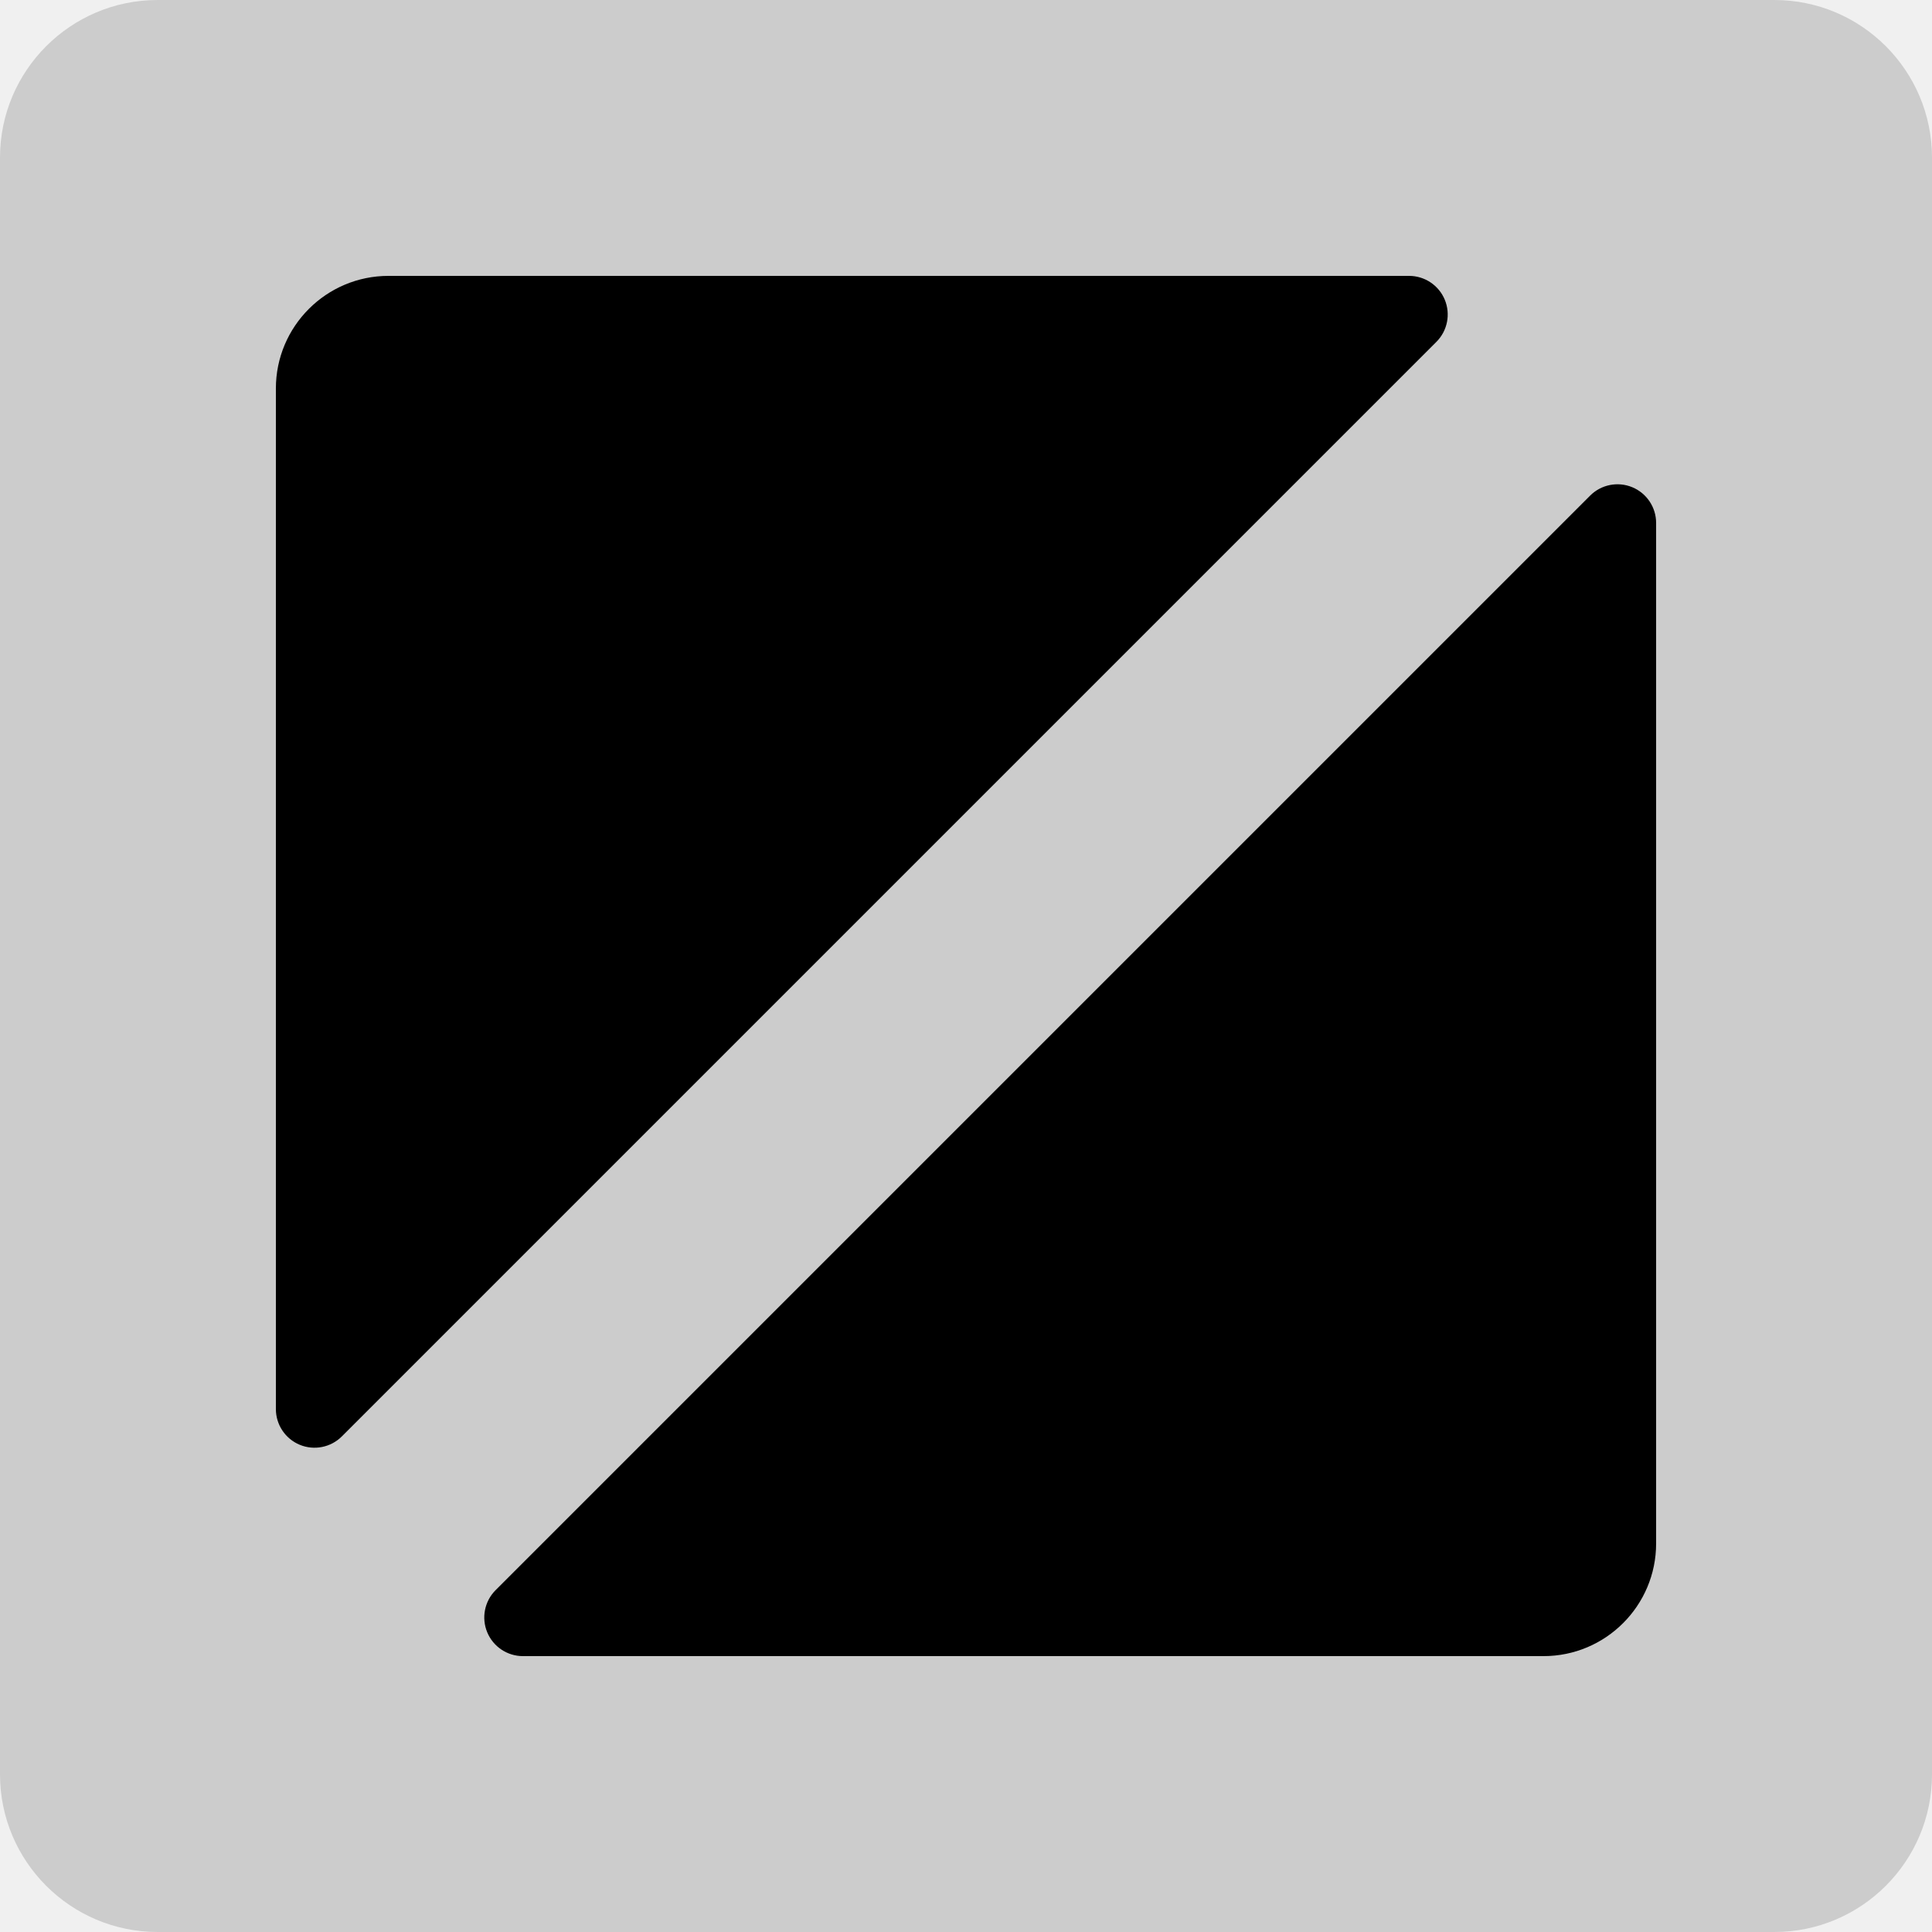
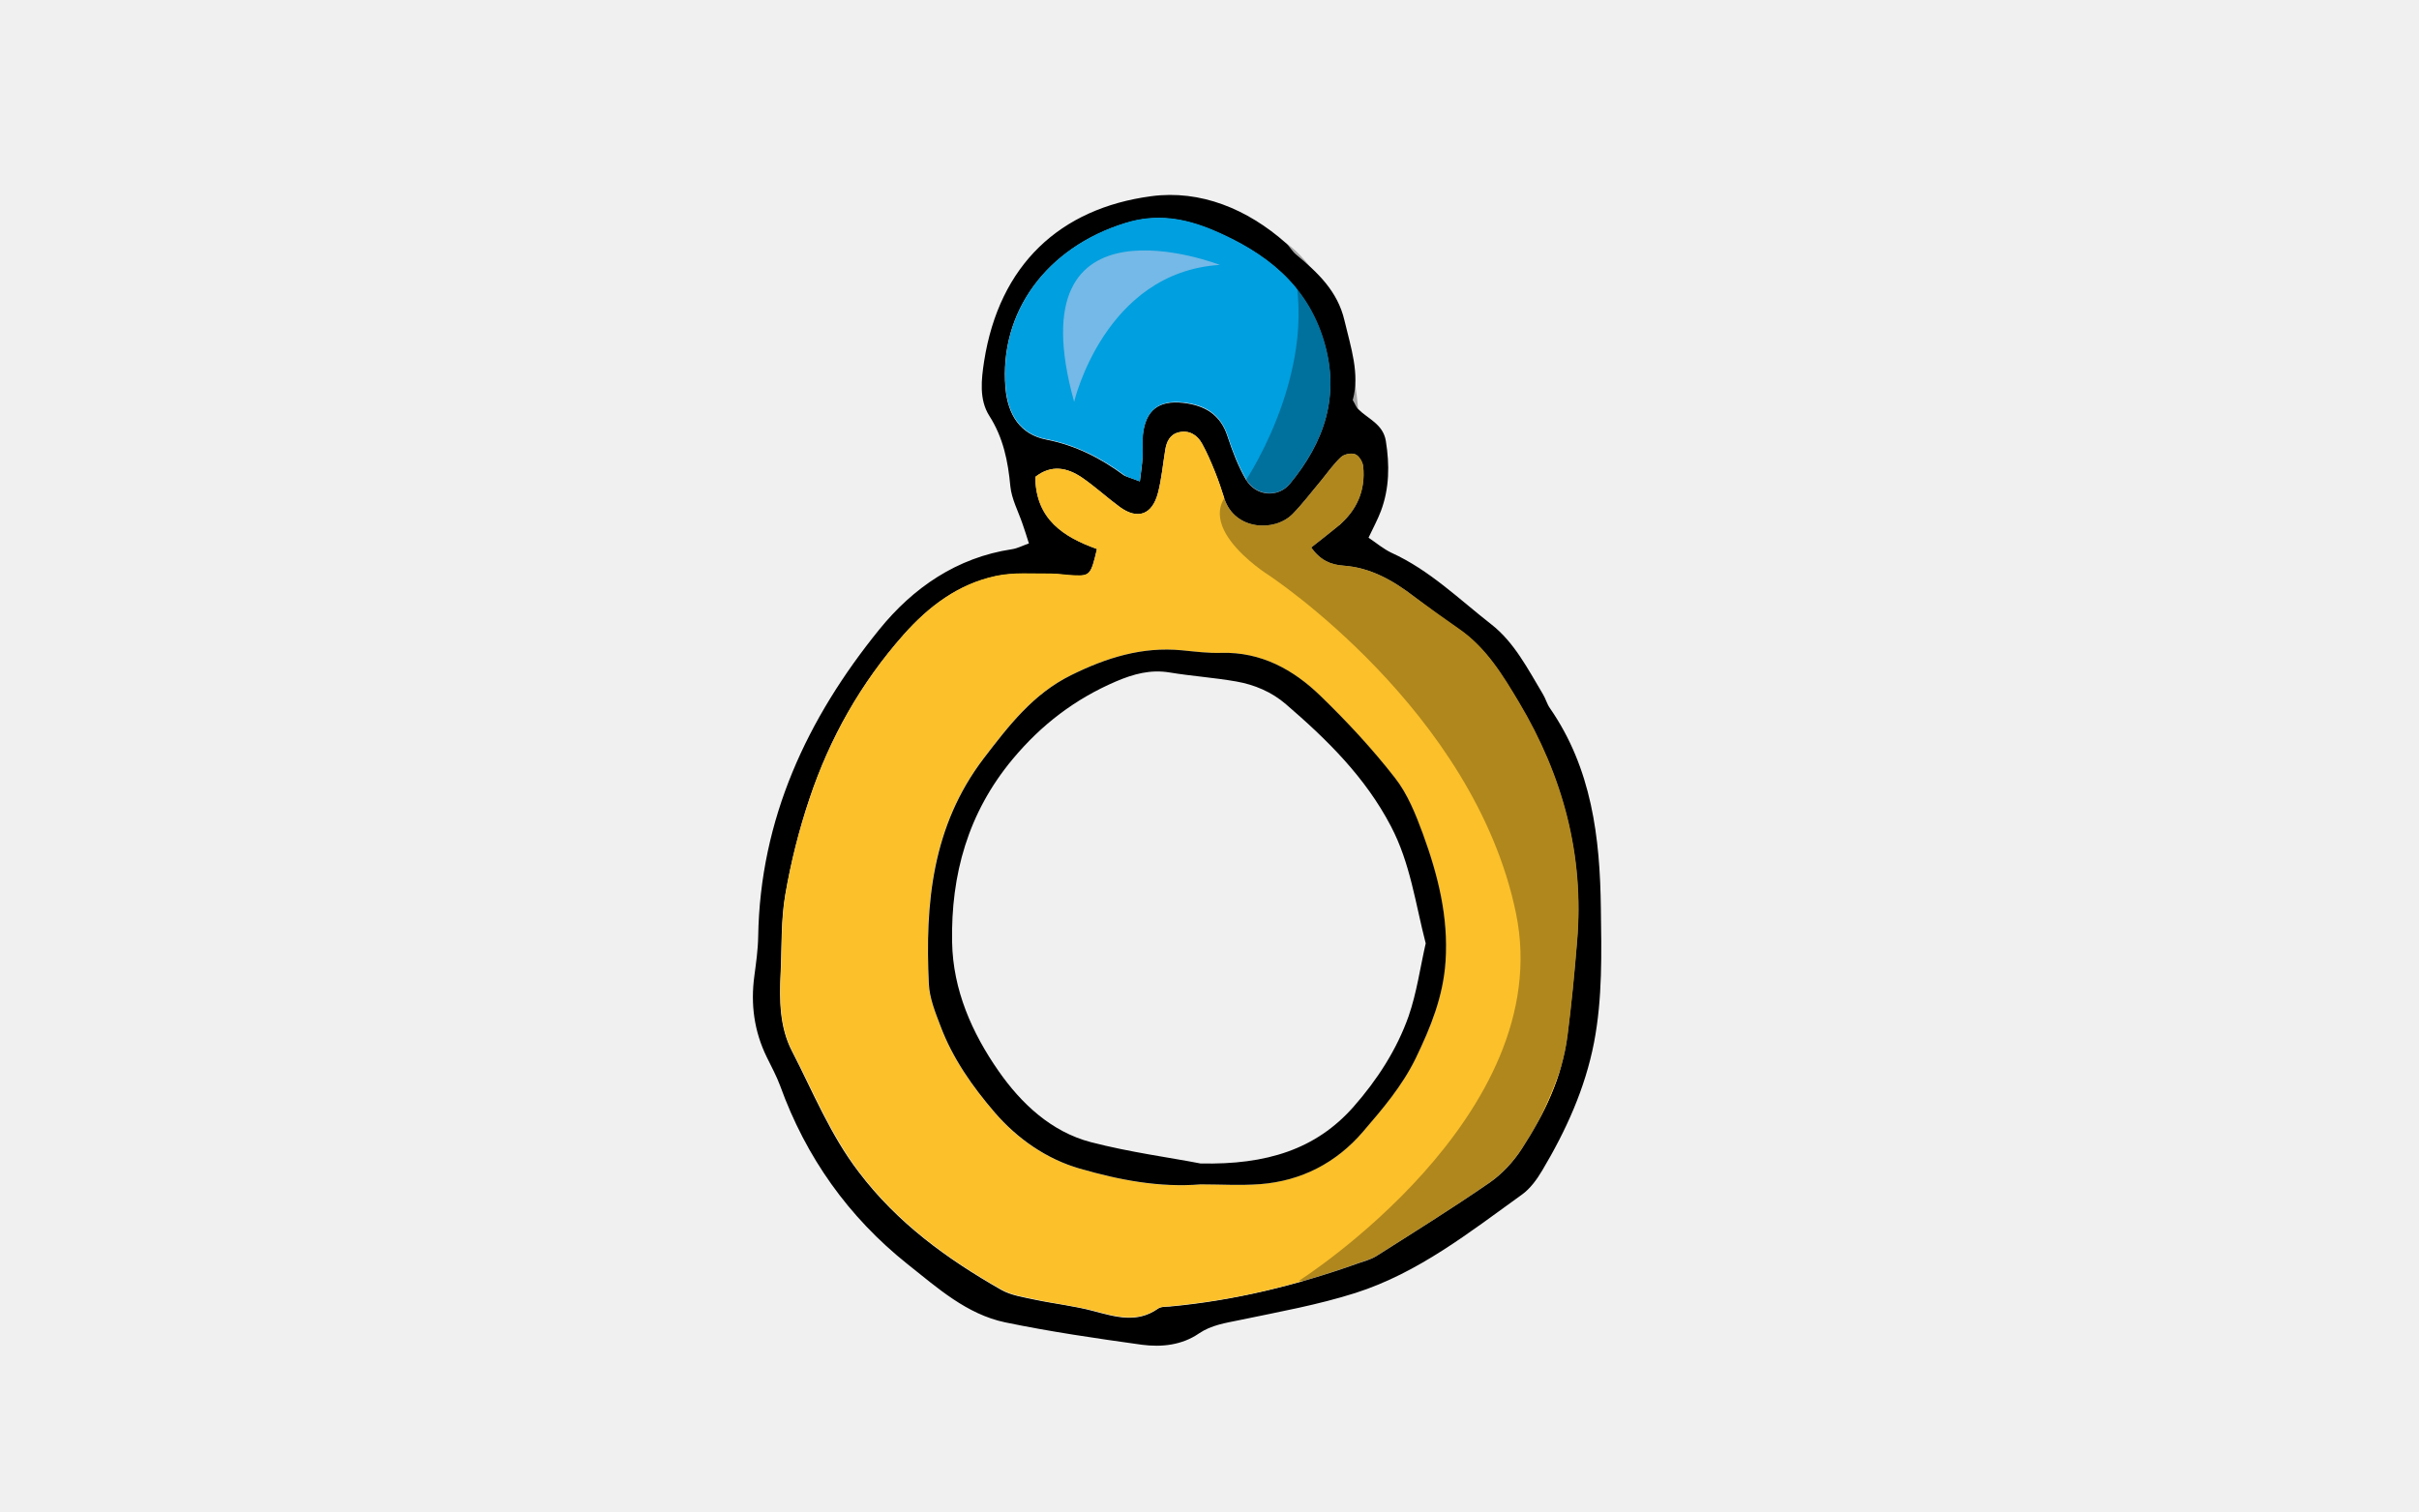
- <svg xmlns="http://www.w3.org/2000/svg" width="100%" height="100%" viewBox="0 0 200 200" version="1.1" xml:space="preserve" style="fill-rule:evenodd;clip-rule:evenodd;stroke-linejoin:round;stroke-miterlimit:2;">
-   <path d="M200,16.318c0,-9.006 -7.312,-16.318 -16.318,-16.318l-167.364,0c-9.006,0 -16.318,7.312 -16.318,16.318l0,167.364c0,9.006 7.312,16.318 16.318,16.318l167.364,0c9.006,0 16.318,-7.312 16.318,-16.318l0,-167.364Z" style="fill-opacity:0.15;" />
-   <path d="M164.612,51.304c1.144,-1.144 2.865,-1.486 4.36,-0.867c1.494,0.619 2.469,2.078 2.469,3.696c0,27.734 0,105.65 0,105.65c0,6.434 -5.224,11.658 -11.658,11.658l-105.65,0c-1.618,0 -3.077,-0.975 -3.696,-2.469c-0.619,-1.495 -0.277,-3.216 0.867,-4.36c22.058,-22.058 91.25,-91.25 113.308,-113.308Zm-18.745,-22.745c1.618,0 3.077,0.975 3.696,2.469c0.619,1.495 0.277,3.216 -0.867,4.36c-22.058,22.058 -91.25,91.25 -113.308,113.308c-1.144,1.144 -2.865,1.486 -4.36,0.867c-1.494,-0.619 -2.469,-2.078 -2.469,-3.696c0,-27.734 0,-105.65 0,-105.65c0,-6.434 5.224,-11.658 11.658,-11.658l105.65,0Z" />
+ <svg xmlns="http://www.w3.org/2000/svg" version="1.1" id="Capa_1" x="0px" y="0px" viewBox="0 0 113.39 70.87" style="enable-background:new 0 0 113.39 70.87;" xml:space="preserve">
+   <style type="text/css">
+ 	.st0{fill:#FCF8CA;}
+ 	.st1{fill:#5B9991;}
+ 	.st2{fill:#AC8E64;}
+ 	.st3{fill:#91714C;}
+ 	.st4{fill:#A3CAC9;}
+ 	.st5{fill:#FFFFFF;}
+ 	.st6{opacity:0.2;fill:#FFFFFF;}
+ 	.st7{opacity:0.3;fill:#FFFFFF;}
+ 	.st8{fill:#252723;}
+ 	.st9{fill:#BE4741;stroke:#252723;stroke-width:0.75;stroke-linecap:round;stroke-linejoin:round;stroke-miterlimit:10;}
+ 	.st10{opacity:0.2;}
+ 	.st11{filter:url(#Adobe_OpacityMaskFilter);}
+ 	.st12{mask:url(#SVGID_1_);}
+ 	.st13{filter:url(#Adobe_OpacityMaskFilter_1_);}
+ 	.st14{mask:url(#SVGID_2_);}
+ 	.st15{opacity:0.5;}
+ 	.st16{filter:url(#Adobe_OpacityMaskFilter_2_);}
+ 	.st17{mask:url(#SVGID_3_);}
+ 	.st18{filter:url(#Adobe_OpacityMaskFilter_3_);}
+ 	.st19{mask:url(#SVGID_4_);}
+ 	.st20{filter:url(#Adobe_OpacityMaskFilter_4_);}
+ 	.st21{mask:url(#SVGID_5_);}
+ 	.st22{fill:#BF5135;}
+ 	.st23{fill:#BB3C39;}
+ 	.st24{fill:#C46442;}
+ 	.st25{fill:#D7E9F7;}
+ 	.st26{fill:#C59550;}
+ 	.st27{fill:#62452F;}
+ 	.st28{fill:#CEAD80;}
+ 	.st29{fill:#C4A662;}
+ 	.st30{opacity:0.5;fill:#FFFFFF;}
+ 	.st31{fill:#86572A;}
+ 	.st32{fill:#ECD1B5;}
+ 	.st33{fill:#929252;}
+ 	.st34{fill:#D08834;}
+ 	.st35{fill:#77A1D0;}
+ 	.st36{fill:#C3B54E;}
+ 	.st37{fill:#C3C7C8;}
+ 	.st38{fill:#9F713E;}
+ 	.st39{opacity:0.51;fill:#CA9D71;}
+ 	.st40{fill:#50412A;}
+ 	.st41{fill:#DAA243;}
+ 	.st42{fill:#92B751;}
+ 	.st43{fill:#B71C32;}
+ 	.st44{fill:#E9C76C;}
+ 	.st45{fill:#A16F49;}
+ 	.st46{fill:#BA9766;}
+ 	.st47{fill:#989DC4;}
+ 	.st48{fill:#72A1B2;}
+ 	.st49{fill:#C08C5B;}
+ 	.st50{fill:#D18AA9;}
+ 	.st51{fill:#E2B99F;}
+ 	.st52{fill:#FBEB2A;}
+ 	.st53{fill:#C86E94;}
+ 	.st54{fill:#D4CEB5;}
+ 	.st55{fill:#C4633E;}
+ 	.st56{fill:#EBC844;}
+ 	.st57{fill:#E4D79D;}
+ 	.st58{fill:#65686F;}
+ 	.st59{fill:#FBEE6F;}
+ 	.st60{fill:#473F30;}
+ 	.st61{fill:#904D2E;}
+ 	.st62{fill:#962927;}
+ 	.st63{fill:#D39182;}
+ 	.st64{opacity:0.33;fill:#FFFFFF;}
+ 	.st65{opacity:0.51;fill:#B8A458;}
+ 	.st66{fill:#7E7B9B;}
+ 	.st67{fill:#C3AAC5;}
+ 	.st68{fill:#584D73;}
+ 	.st69{opacity:0.58;fill:#584D73;}
+ 	.st70{fill:#FCF72A;}
+ 	.st71{fill:#FBC02A;}
+ 	.st72{fill:#009FDF;}
+ 	.st73{fill:#74B9E7;}
+ 	.st74{opacity:0.3;}
+ 	.st75{fill:#222221;}
+ </style>
+   <g>
+     <path d="M48.23,25.48c-0.11-0.35-0.2-0.64-0.3-0.92c-0.2-0.59-0.51-1.16-0.57-1.76c-0.11-1.18-0.33-2.28-0.99-3.31   c-0.48-0.76-0.37-1.7-0.24-2.55c0.71-4.53,3.56-7.17,7.83-7.74c2.31-0.31,4.51,0.6,6.31,2.19c0.18,0.16,0.3,0.4,0.49,0.55   c1.01,0.84,1.94,1.71,2.26,3.08c0.3,1.27,0.73,2.51,0.39,3.74c0.12,0.2,0.16,0.33,0.24,0.41c0.47,0.47,1.18,0.71,1.31,1.5   c0.18,1.12,0.17,2.22-0.23,3.29c-0.15,0.4-0.36,0.78-0.58,1.25c0.37,0.25,0.7,0.53,1.08,0.71c1.78,0.81,3.16,2.17,4.67,3.35   c1.08,0.84,1.72,2.1,2.42,3.27c0.13,0.21,0.19,0.46,0.33,0.66c1.96,2.83,2.35,6.06,2.39,9.38c0.03,2.11,0.08,4.21-0.32,6.3   c-0.42,2.16-1.31,4.12-2.43,6c-0.25,0.42-0.56,0.85-0.95,1.13c-2.46,1.77-4.86,3.67-7.8,4.61c-1.76,0.56-3.6,0.89-5.42,1.27   c-0.67,0.14-1.33,0.23-1.92,0.63c-0.8,0.55-1.75,0.65-2.67,0.53c-2.15-0.3-4.29-0.61-6.41-1.05c-1.81-0.38-3.18-1.62-4.58-2.73   c-2.77-2.21-4.76-5.01-5.97-8.36c-0.17-0.46-0.41-0.9-0.63-1.35c-0.59-1.21-0.76-2.47-0.58-3.8c0.08-0.61,0.17-1.23,0.18-1.85   c0.09-5.51,2.29-10.22,5.68-14.4c1.58-1.95,3.63-3.37,6.22-3.76C47.7,25.71,47.91,25.59,48.23,25.48z M51.42,25.74   c-0.28,1.2-0.33,1.27-1.06,1.25c-0.37-0.01-0.74-0.09-1.11-0.08c-0.86,0.01-1.75-0.07-2.58,0.11c-1.76,0.37-3.14,1.42-4.32,2.75   c-2,2.26-3.46,4.84-4.41,7.69c-0.49,1.46-0.87,2.97-1.13,4.48c-0.21,1.21-0.16,2.47-0.22,3.7c-0.06,1.25-0.05,2.52,0.53,3.64   c0.99,1.92,1.79,3.92,3.13,5.67c1.81,2.39,4.13,4.07,6.67,5.52c0.47,0.27,1.05,0.35,1.6,0.47c0.91,0.19,1.84,0.29,2.73,0.53   c1.03,0.27,2.04,0.59,3.03-0.11c0.14-0.1,0.36-0.09,0.54-0.1c3.04-0.28,5.97-1,8.83-2.02c0.29-0.1,0.6-0.18,0.86-0.34   c1.78-1.13,3.56-2.24,5.29-3.43c0.6-0.41,1.14-0.99,1.53-1.6c1.05-1.62,1.89-3.35,2.14-5.3c0.19-1.47,0.33-2.95,0.45-4.43   c0.34-4.03-0.67-7.75-2.72-11.19c-0.76-1.26-1.53-2.56-2.79-3.43c-0.71-0.49-1.42-1-2.1-1.53c-1-0.77-2.06-1.38-3.35-1.47   c-0.58-0.04-1.06-0.24-1.5-0.85c0.44-0.34,0.86-0.67,1.27-1.01c0.87-0.72,1.28-1.66,1.17-2.79c-0.02-0.21-0.19-0.49-0.37-0.57   c-0.18-0.08-0.52-0.01-0.67,0.13c-0.36,0.33-0.64,0.74-0.95,1.12c-0.44,0.52-0.85,1.07-1.32,1.55c-0.85,0.86-2.72,0.76-3.2-0.73   c-0.13-0.41-0.27-0.83-0.43-1.23c-0.19-0.46-0.38-0.92-0.62-1.35c-0.23-0.41-0.61-0.63-1.09-0.52c-0.41,0.1-0.57,0.44-0.63,0.83   c-0.11,0.67-0.17,1.35-0.34,2.01c-0.27,1.03-0.95,1.27-1.79,0.66c-0.6-0.44-1.15-0.95-1.76-1.37c-0.7-0.48-1.45-0.63-2.2-0.04   C48.55,24.35,49.87,25.18,51.42,25.74z M53.43,22.57c0.06-0.48,0.11-0.78,0.12-1.08c0.02-0.37-0.02-0.74,0.02-1.11   c0.13-1.15,0.74-1.62,1.9-1.49c1,0.12,1.74,0.54,2.07,1.57c0.23,0.7,0.5,1.41,0.87,2.04c0.45,0.77,1.49,0.86,2.05,0.19   c1.62-1.96,2.37-4.14,1.59-6.7c-0.81-2.67-2.77-4.16-5.18-5.18c-1.32-0.56-2.65-0.8-4.13-0.34c-3.68,1.14-5.91,4.16-5.61,7.72   c0.11,1.27,0.7,2.18,1.91,2.42c1.38,0.27,2.55,0.87,3.65,1.68C52.84,22.37,53.03,22.41,53.43,22.57z" />
+     <path class="st71" d="M51.42,25.74c-1.55-0.55-2.88-1.38-2.89-3.38c0.75-0.59,1.49-0.44,2.2,0.04c0.61,0.42,1.16,0.93,1.76,1.37   c0.83,0.61,1.52,0.37,1.79-0.66c0.17-0.65,0.23-1.34,0.34-2.01c0.06-0.39,0.22-0.73,0.63-0.83c0.48-0.12,0.86,0.11,1.09,0.52   c0.24,0.43,0.44,0.89,0.62,1.35c0.16,0.4,0.3,0.81,0.43,1.23c0.48,1.49,2.35,1.59,3.2,0.73c0.47-0.48,0.89-1.03,1.32-1.55   c0.32-0.38,0.6-0.79,0.95-1.12c0.15-0.14,0.49-0.2,0.67-0.13c0.18,0.07,0.35,0.36,0.37,0.57c0.12,1.13-0.3,2.06-1.17,2.79   c-0.41,0.34-0.84,0.66-1.27,1.01c0.44,0.61,0.92,0.8,1.5,0.85c1.29,0.09,2.35,0.7,3.35,1.47C67,28.5,67.71,29,68.42,29.5   c1.26,0.88,2.04,2.17,2.79,3.43c2.05,3.44,3.06,7.16,2.72,11.19c-0.12,1.48-0.26,2.96-0.45,4.43c-0.25,1.94-1.09,3.68-2.14,5.3   c-0.4,0.61-0.94,1.19-1.53,1.6c-1.73,1.2-3.52,2.31-5.29,3.43c-0.25,0.16-0.57,0.23-0.86,0.34c-2.86,1.03-5.8,1.75-8.83,2.02   c-0.18,0.02-0.4,0.01-0.54,0.1c-1,0.7-2,0.38-3.03,0.11c-0.9-0.23-1.82-0.33-2.73-0.53c-0.54-0.12-1.13-0.2-1.6-0.47   c-2.54-1.44-4.86-3.13-6.67-5.52c-1.33-1.76-2.14-3.76-3.13-5.67c-0.58-1.12-0.59-2.39-0.53-3.64c0.06-1.24,0.01-2.49,0.22-3.7   c0.26-1.52,0.64-3.03,1.13-4.48c0.95-2.85,2.41-5.43,4.41-7.69c1.18-1.33,2.56-2.37,4.32-2.75c0.83-0.18,1.72-0.1,2.58-0.11   c0.37,0,0.74,0.07,1.11,0.08C51.09,27,51.14,26.94,51.42,25.74z M56.28,55.53c0.93,0,1.86,0.06,2.78-0.01   c1.93-0.15,3.58-1.01,4.82-2.46c0.91-1.07,1.83-2.13,2.47-3.44c0.72-1.46,1.29-2.9,1.4-4.55c0.14-2.1-0.36-4.05-1.06-5.97   c-0.34-0.92-0.72-1.88-1.32-2.64c-1.07-1.36-2.25-2.64-3.49-3.84c-1.27-1.23-2.78-2.06-4.64-2.01c-0.62,0.02-1.24-0.06-1.85-0.12   c-1.86-0.18-3.54,0.35-5.18,1.16c-1.79,0.88-2.93,2.37-4.11,3.91c-2.42,3.18-2.75,6.8-2.57,10.57c0.03,0.66,0.31,1.32,0.54,1.96   c0.57,1.53,1.51,2.86,2.55,4.07c1.04,1.22,2.41,2.18,3.98,2.63C52.44,55.32,54.33,55.7,56.28,55.53z" />
+     <path class="st72" d="M53.43,22.57c-0.4-0.16-0.59-0.19-0.73-0.3c-1.1-0.81-2.27-1.41-3.65-1.68c-1.21-0.23-1.8-1.15-1.91-2.42   c-0.3-3.56,1.93-6.58,5.61-7.72c1.47-0.46,2.8-0.22,4.13,0.34c2.41,1.03,4.38,2.52,5.18,5.18c0.77,2.56,0.03,4.74-1.59,6.7   c-0.56,0.68-1.6,0.58-2.05-0.19c-0.37-0.64-0.64-1.34-0.87-2.04c-0.33-1.03-1.08-1.46-2.07-1.57c-1.15-0.13-1.77,0.34-1.9,1.49   c-0.04,0.37,0,0.74-0.02,1.11C53.53,21.79,53.48,22.09,53.43,22.57z" />
+     <path d="M56.28,55.53c-1.94,0.16-3.83-0.21-5.67-0.74c-1.56-0.45-2.93-1.41-3.98-2.63c-1.04-1.21-1.98-2.54-2.55-4.07   c-0.24-0.63-0.51-1.3-0.54-1.96c-0.18-3.76,0.15-7.39,2.57-10.57c1.18-1.54,2.32-3.03,4.11-3.91c1.64-0.81,3.32-1.34,5.18-1.16   c0.62,0.06,1.24,0.14,1.85,0.12c1.86-0.05,3.37,0.78,4.64,2.01c1.24,1.2,2.43,2.48,3.49,3.84c0.6,0.76,0.98,1.72,1.32,2.64   c0.7,1.92,1.2,3.88,1.06,5.97c-0.11,1.65-0.69,3.08-1.4,4.55c-0.64,1.31-1.56,2.38-2.47,3.44c-1.24,1.45-2.88,2.31-4.82,2.46   C58.13,55.59,57.2,55.53,56.28,55.53z M56.27,54.55c3.11,0.07,5.42-0.67,7.17-2.65c1.1-1.25,2.03-2.67,2.59-4.26   c0.38-1.1,0.54-2.27,0.8-3.41c-0.48-1.85-0.72-3.76-1.63-5.49c-1.2-2.3-2.99-4.06-4.92-5.72c-0.67-0.58-1.48-0.92-2.34-1.07   c-1.03-0.18-2.08-0.25-3.11-0.42c-0.9-0.15-1.7,0.07-2.52,0.42c-1.91,0.82-3.49,2.02-4.84,3.64c-2.1,2.52-2.9,5.42-2.84,8.59   c0.04,2.23,0.93,4.25,2.18,6.04c1.06,1.52,2.46,2.84,4.32,3.33C52.98,54.03,54.89,54.28,56.27,54.55z" />
+     <path class="st73" d="M50.35,18.84c0,0,1.42-6.08,6.83-6.42C57.18,12.42,47.52,8.66,50.35,18.84z" />
+     <path class="st74" d="M58.41,22.5c0,0,3.93-5.86,1.86-11.11c0,0,2.88,1.74,3.39,7.78c0,0,2.91,3.07-0.91,5.46   c0,0,15.09,8.1,11.25,22.74S60.89,60.05,60.89,60.05s12.14-7.71,10.17-17.24s-11.6-15.85-11.6-15.85S55.12,24.24,58.41,22.5z" />
+   </g>
</svg>
